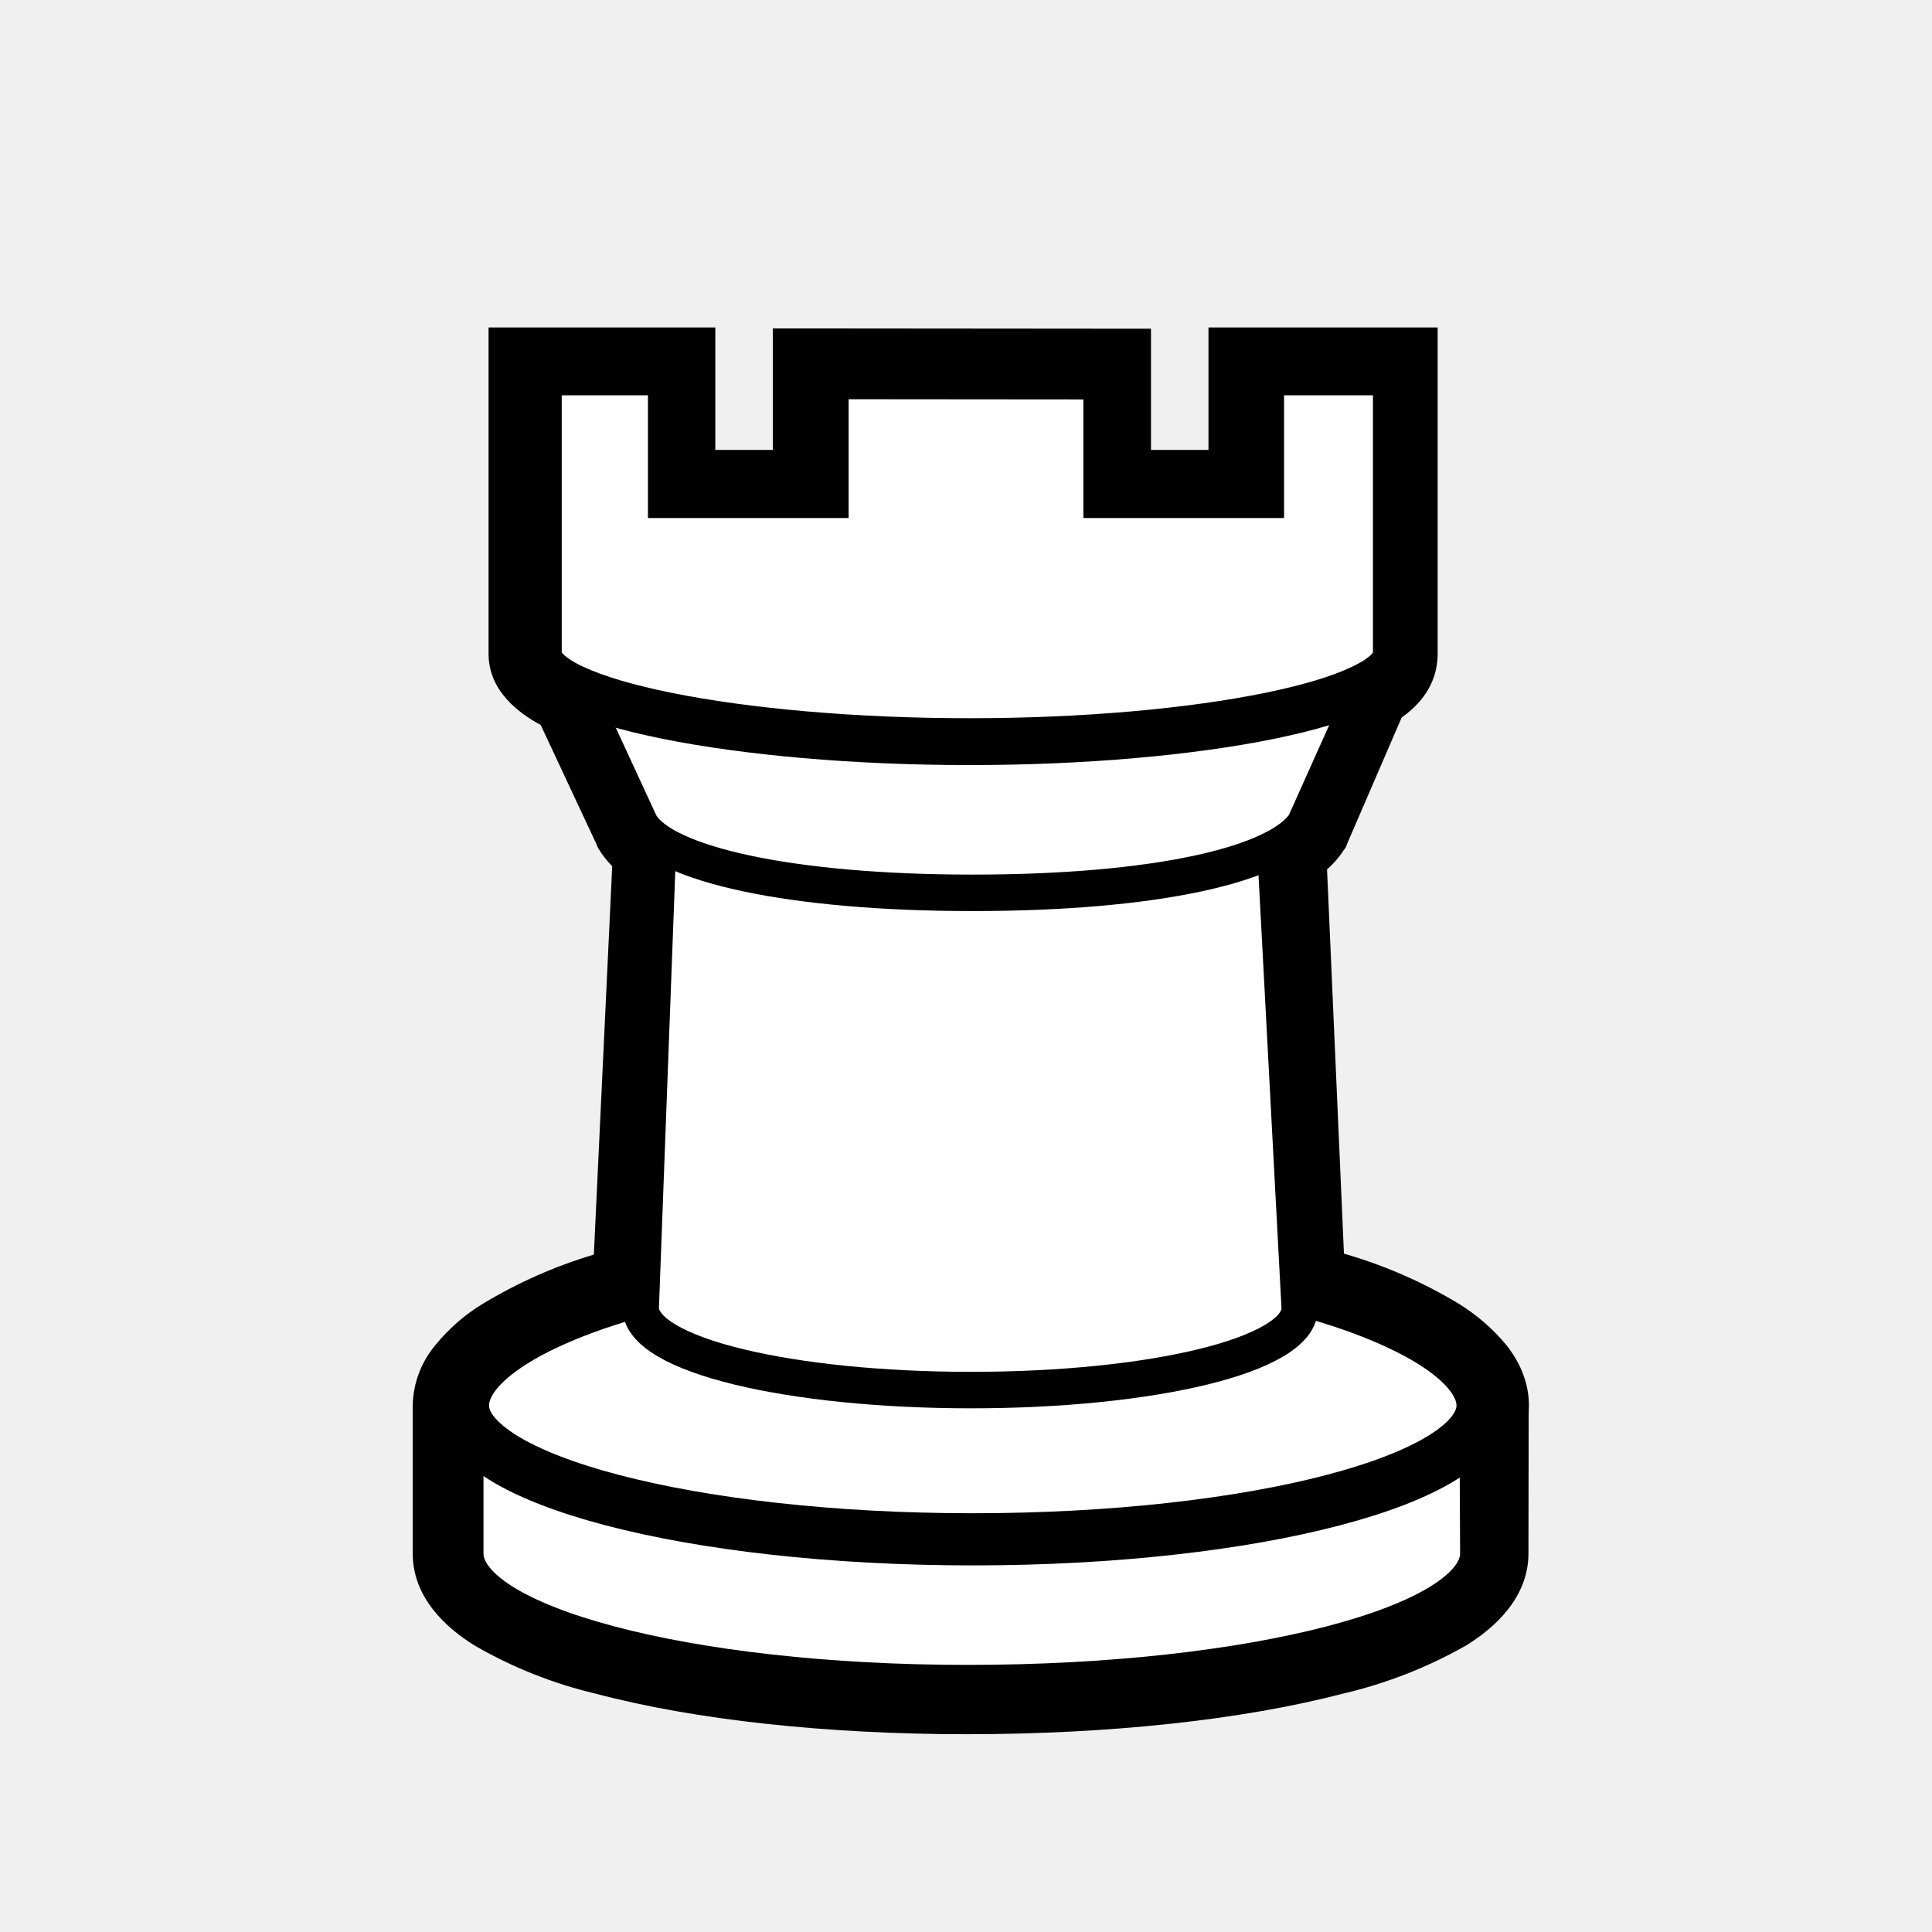
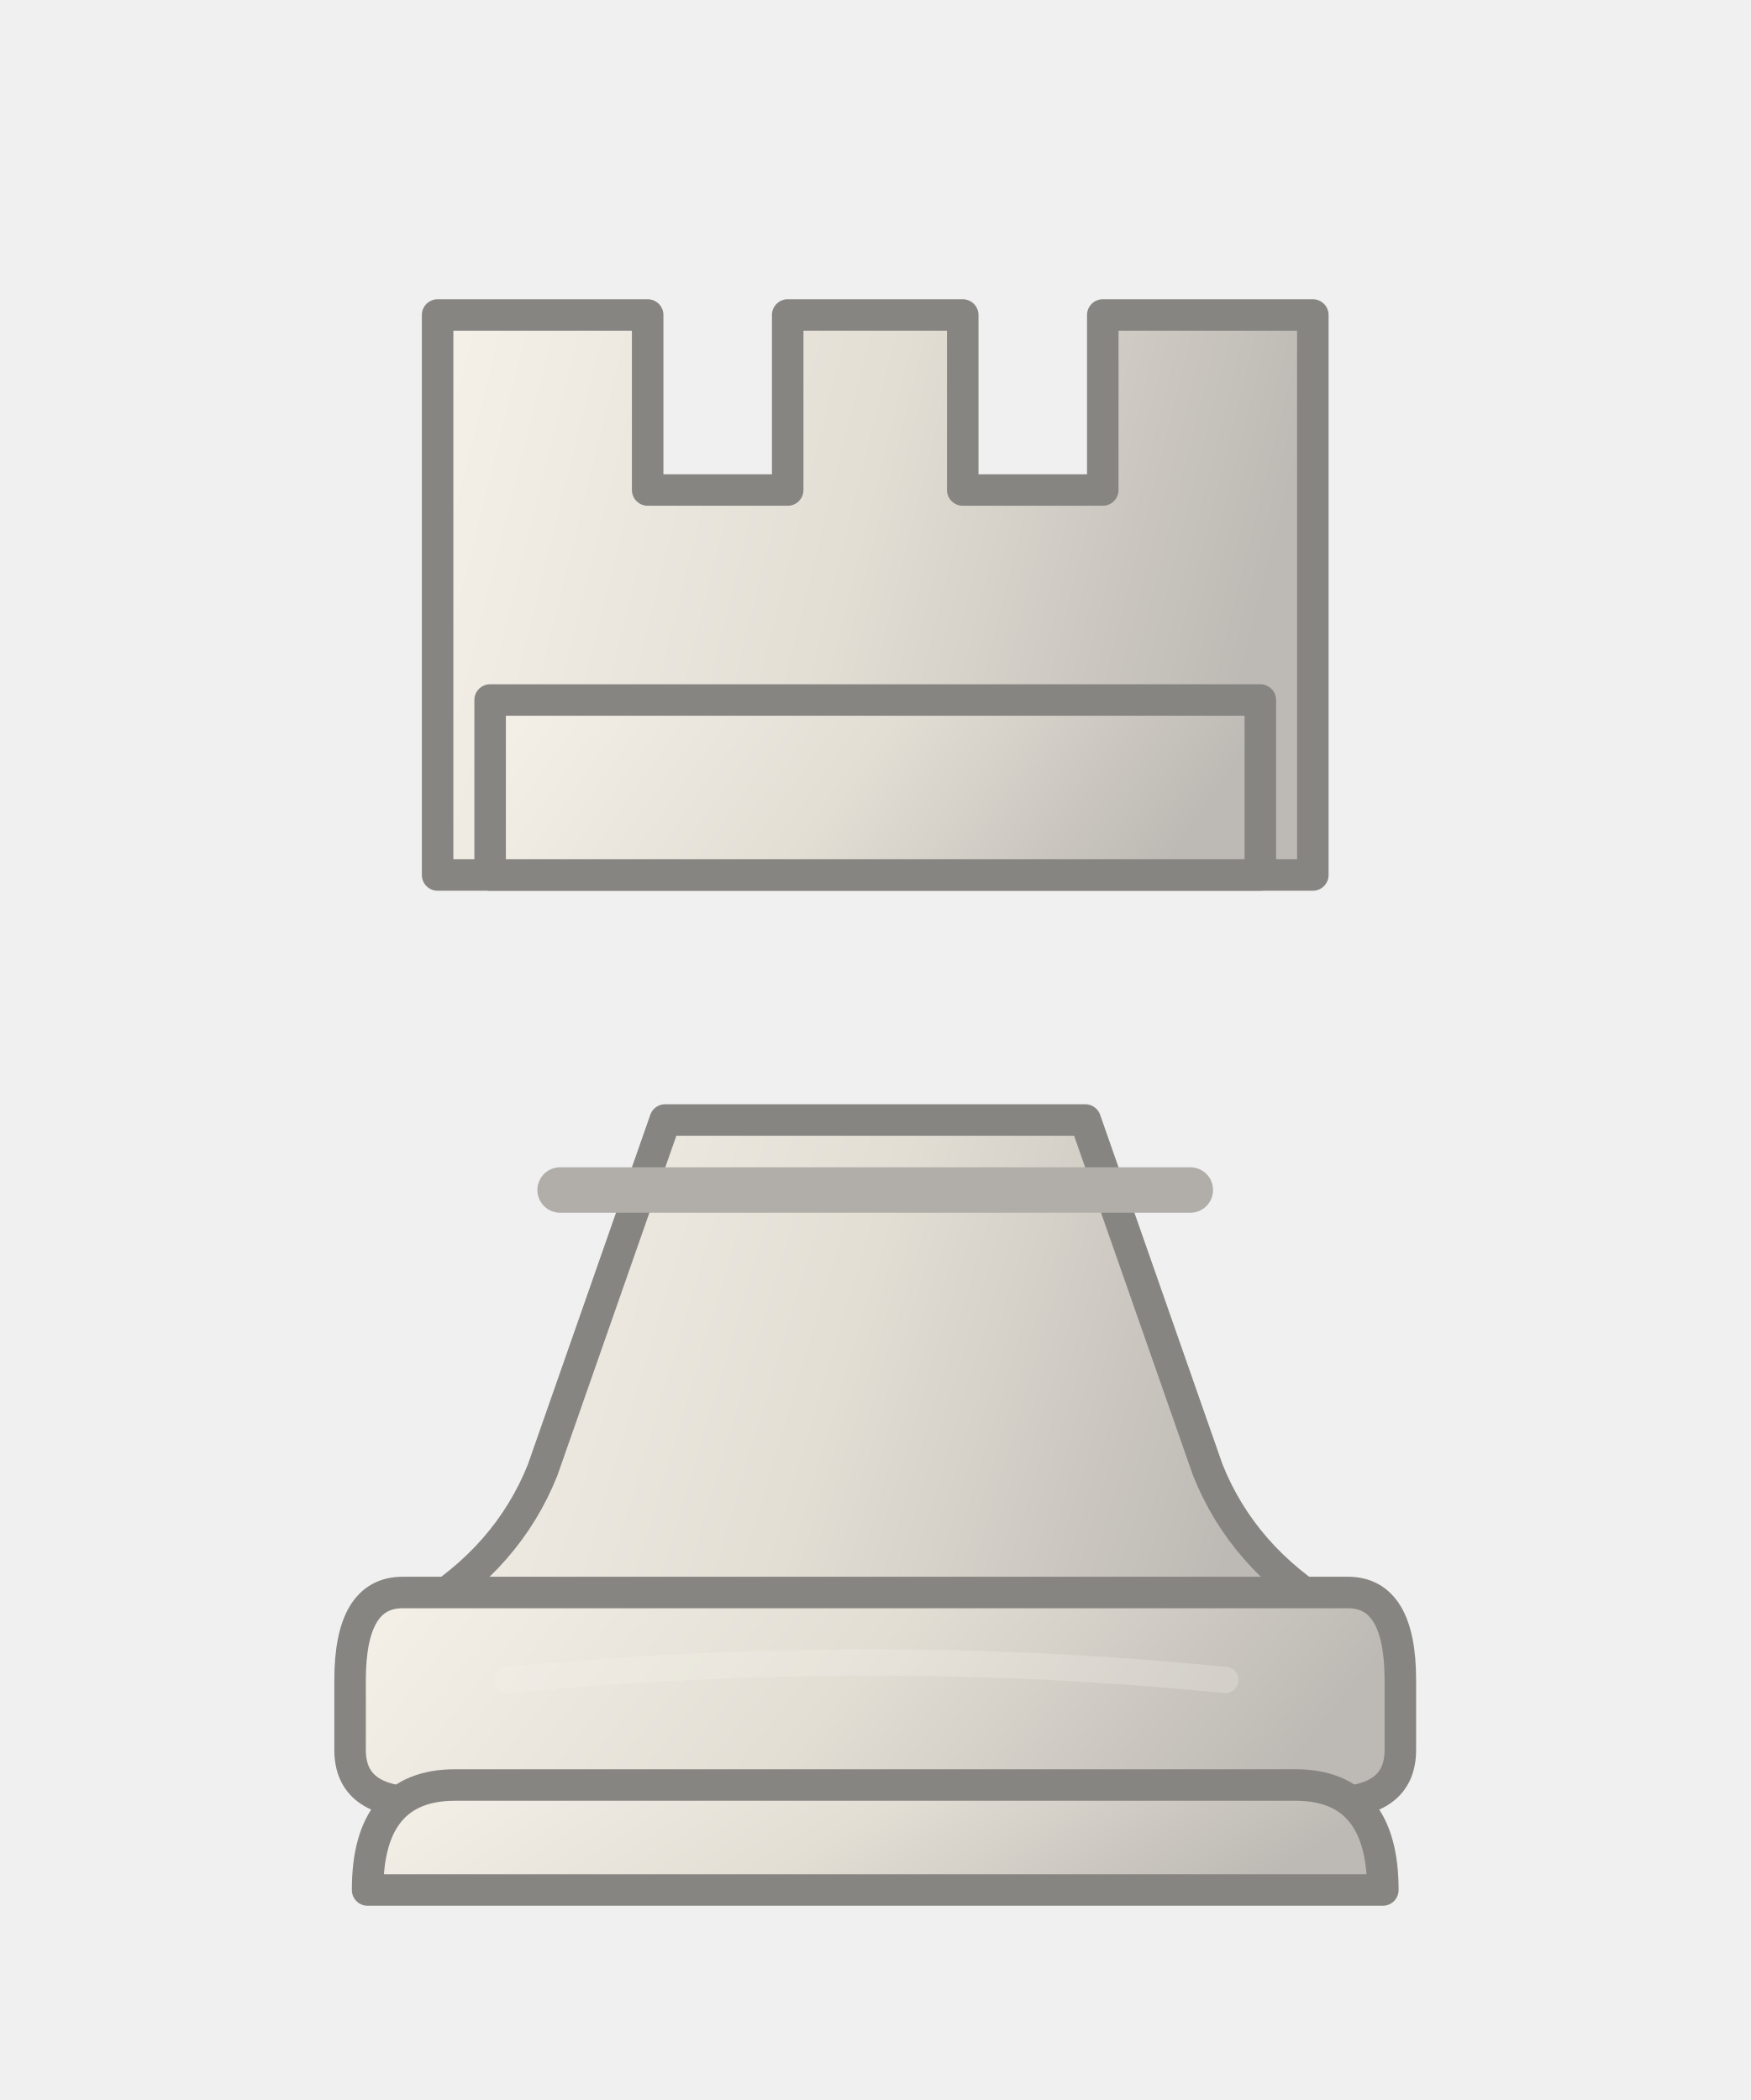
- <svg xmlns="http://www.w3.org/2000/svg" style="color-scheme:light only" viewBox="0 0 800 800">
-   <path fill="#fff" d="M400.4 708.3c-57.1 0-110.8-5.8-151.2-16.5-45.5-12-68.5-28.4-68.5-48.6V582c0-28.4 44.1-46.2 74.7-55.3l8.1-172.4a31.9 31.9 0 0 1-7.3-8.1l-.2-.3-24.7-52.8c-19.3-9.5-19.3-19-19.3-22.2V145.3h74.5v50.8h43.2v-50.3l137.2.1v50.2H510v-50.8h75.6v125.4c0 7.8-4.2 14.5-13 19.9l-24 55.4-.4.8c-2.1 3.1-5 6-8.5 8.6l7.6 170.9c21.1 6 38.8 13.5 51.5 21.6 16.5 10.5 24.8 21.9 24.8 34.1l-.1 2.5-.1 58.6c0 20.2-23.4 36.6-69.6 48.6-40.9 10.7-95.5 16.6-153.4 16.6" />
-   <path d="M576 155v115.7c0 4.5-3.2 9-10.9 13.1l-24.9 57.7a31.6 31.6 0 0 1-10.4 9L538 534c47.2 12.5 76 30.8 76 48.2l-.1 1.9-.1 59.3c0 30.6-95 55.4-213.3 55.4-116.6 0-210-24.7-210-55.4v-61.2c0-17.2 28.2-35.3 74.4-47.8l8.6-184.7a27.4 27.4 0 0 1-8.9-8.1l-26-55.7c-10.4-4.5-16.8-9.6-16.8-15V155H277v50.8h62.6v-50.3l117.7.1v50.2H520V155zm19.5-19.4h-95.1v50.7h-23.8v-50.2h-19.4l-117.5-.1H320v50.3h-23.8v-50.7h-93.9v135.1c0 15.4 12.5 24.6 21.6 29.5l23.1 49.4.3.8.4.8c1.5 2.6 3.5 5.1 5.8 7.5l-7.6 160.8a198.9 198.9 0 0 0-46.2 20.5 75.8 75.8 0 0 0-19.5 17.1 39.8 39.8 0 0 0-9.3 24.9v61.3c0 18.3 13.9 30.8 25.5 38a184.6 184.6 0 0 0 50.2 20c41.1 10.9 95.7 16.8 153.7 16.8 58.8 0 114-5.9 155.8-16.8a191.2 191.2 0 0 0 50.9-19.9c11.9-7.3 25.9-19.9 25.9-38.1l.1-58.2.1-3c0-8.7-3.1-17.3-9.4-25.2a80.4 80.4 0 0 0-19.9-17.2 198.6 198.6 0 0 0-47.3-20.6l-7-159.1c2.7-2.4 5-5 6.8-7.8l1-1.4.6-1.6 22.5-52.1c12.3-8.7 14.9-18.9 14.9-26.4V135.6z" />
-   <g fill="#fff" stroke="#000" stroke-miterlimit="10">
-     <path stroke-linecap="round" stroke-width="18.4" d="M191 581.6v61.6c0 30.6 93.1 55.4 209.6 55.4 118.3 0 213.2-24.8 213.2-55.4l-.3-61.3" />
-     <path stroke-width="21.6" d="M613.9 582c0 30.6-94.5 55.4-211.1 55.4S191.7 612.6 191.7 582s87.5-64 211.1-64c121.6-.1 211.1 33.3 211.1 64z" />
-     <path stroke-width="15.1" d="m275.8 260.9-10.5 280.6c0 19.7 62.1 34.1 136.8 34.1 74.8 0 136.1-14.4 136.1-33.9l-14.9-280.8z" />
-     <path stroke-width="15.1" d="m231.3 268.1 33.8 73.1c9.5 16.5 61.6 28.5 137.6 28.5s126.4-11.7 137.6-28.5l32.8-73.1" />
-     <path stroke-linecap="square" stroke-width="19.4" d="M522 154v50.8h-63.7v-49.1l-116.6-.1v49.2H278V154h-55.1v116.7c0 20.1 83.1 36.4 178.5 36.4 95.5 0 176.8-16.3 176.8-36.4V154z" />
-   </g>
+ <svg xmlns="http://www.w3.org/2000/svg" viewBox="0 0 100 120" role="img" aria-label="White rook">
+   <defs>
+     <linearGradient id="fill" x1="0" x2="1" y1="0" y2=".16">
+       <stop offset="0" stop-color="#f5f1e9" />
+       <stop offset=".53" stop-color="#e3ded4" />
+       <stop offset="1" stop-color="#bdb9b4" />
+     </linearGradient>
+   </defs>
+   <style>.face{fill:url(#fill);stroke:#868581;stroke-width:1.8;stroke-linejoin:round;stroke-linecap:round}.line{fill:none;stroke:#b1aea9;stroke-width:2.6;stroke-linecap:round}.eye{fill:#4d5055}</style>
+   <path d="M25 18h12v10h8V18h10v10h8V18h12v32H25z" class="face" />
+   <path d="M28 40h44v10H28z" class="face" />
+   <path d="M38 64H62L69 84Q71 89 76 92H24Q29 89 31 84z" class="face" />
+   <path d="M32 68H68" class="line" />
+   <path d="M23 91H77Q80 91 80 96V100Q80 103 76 103H24Q20 103 20 100V96Q20 91 23 91z" class="face" />
+   <path d="M26 102H74Q79 102 79 108H21Q21 102 26 102z" class="face" />
+   <path d="M29 96Q50 94 70 96" fill="none" stroke="#f5f1e9" stroke-opacity=".28" stroke-width="1.5" stroke-linecap="round" />
</svg>
